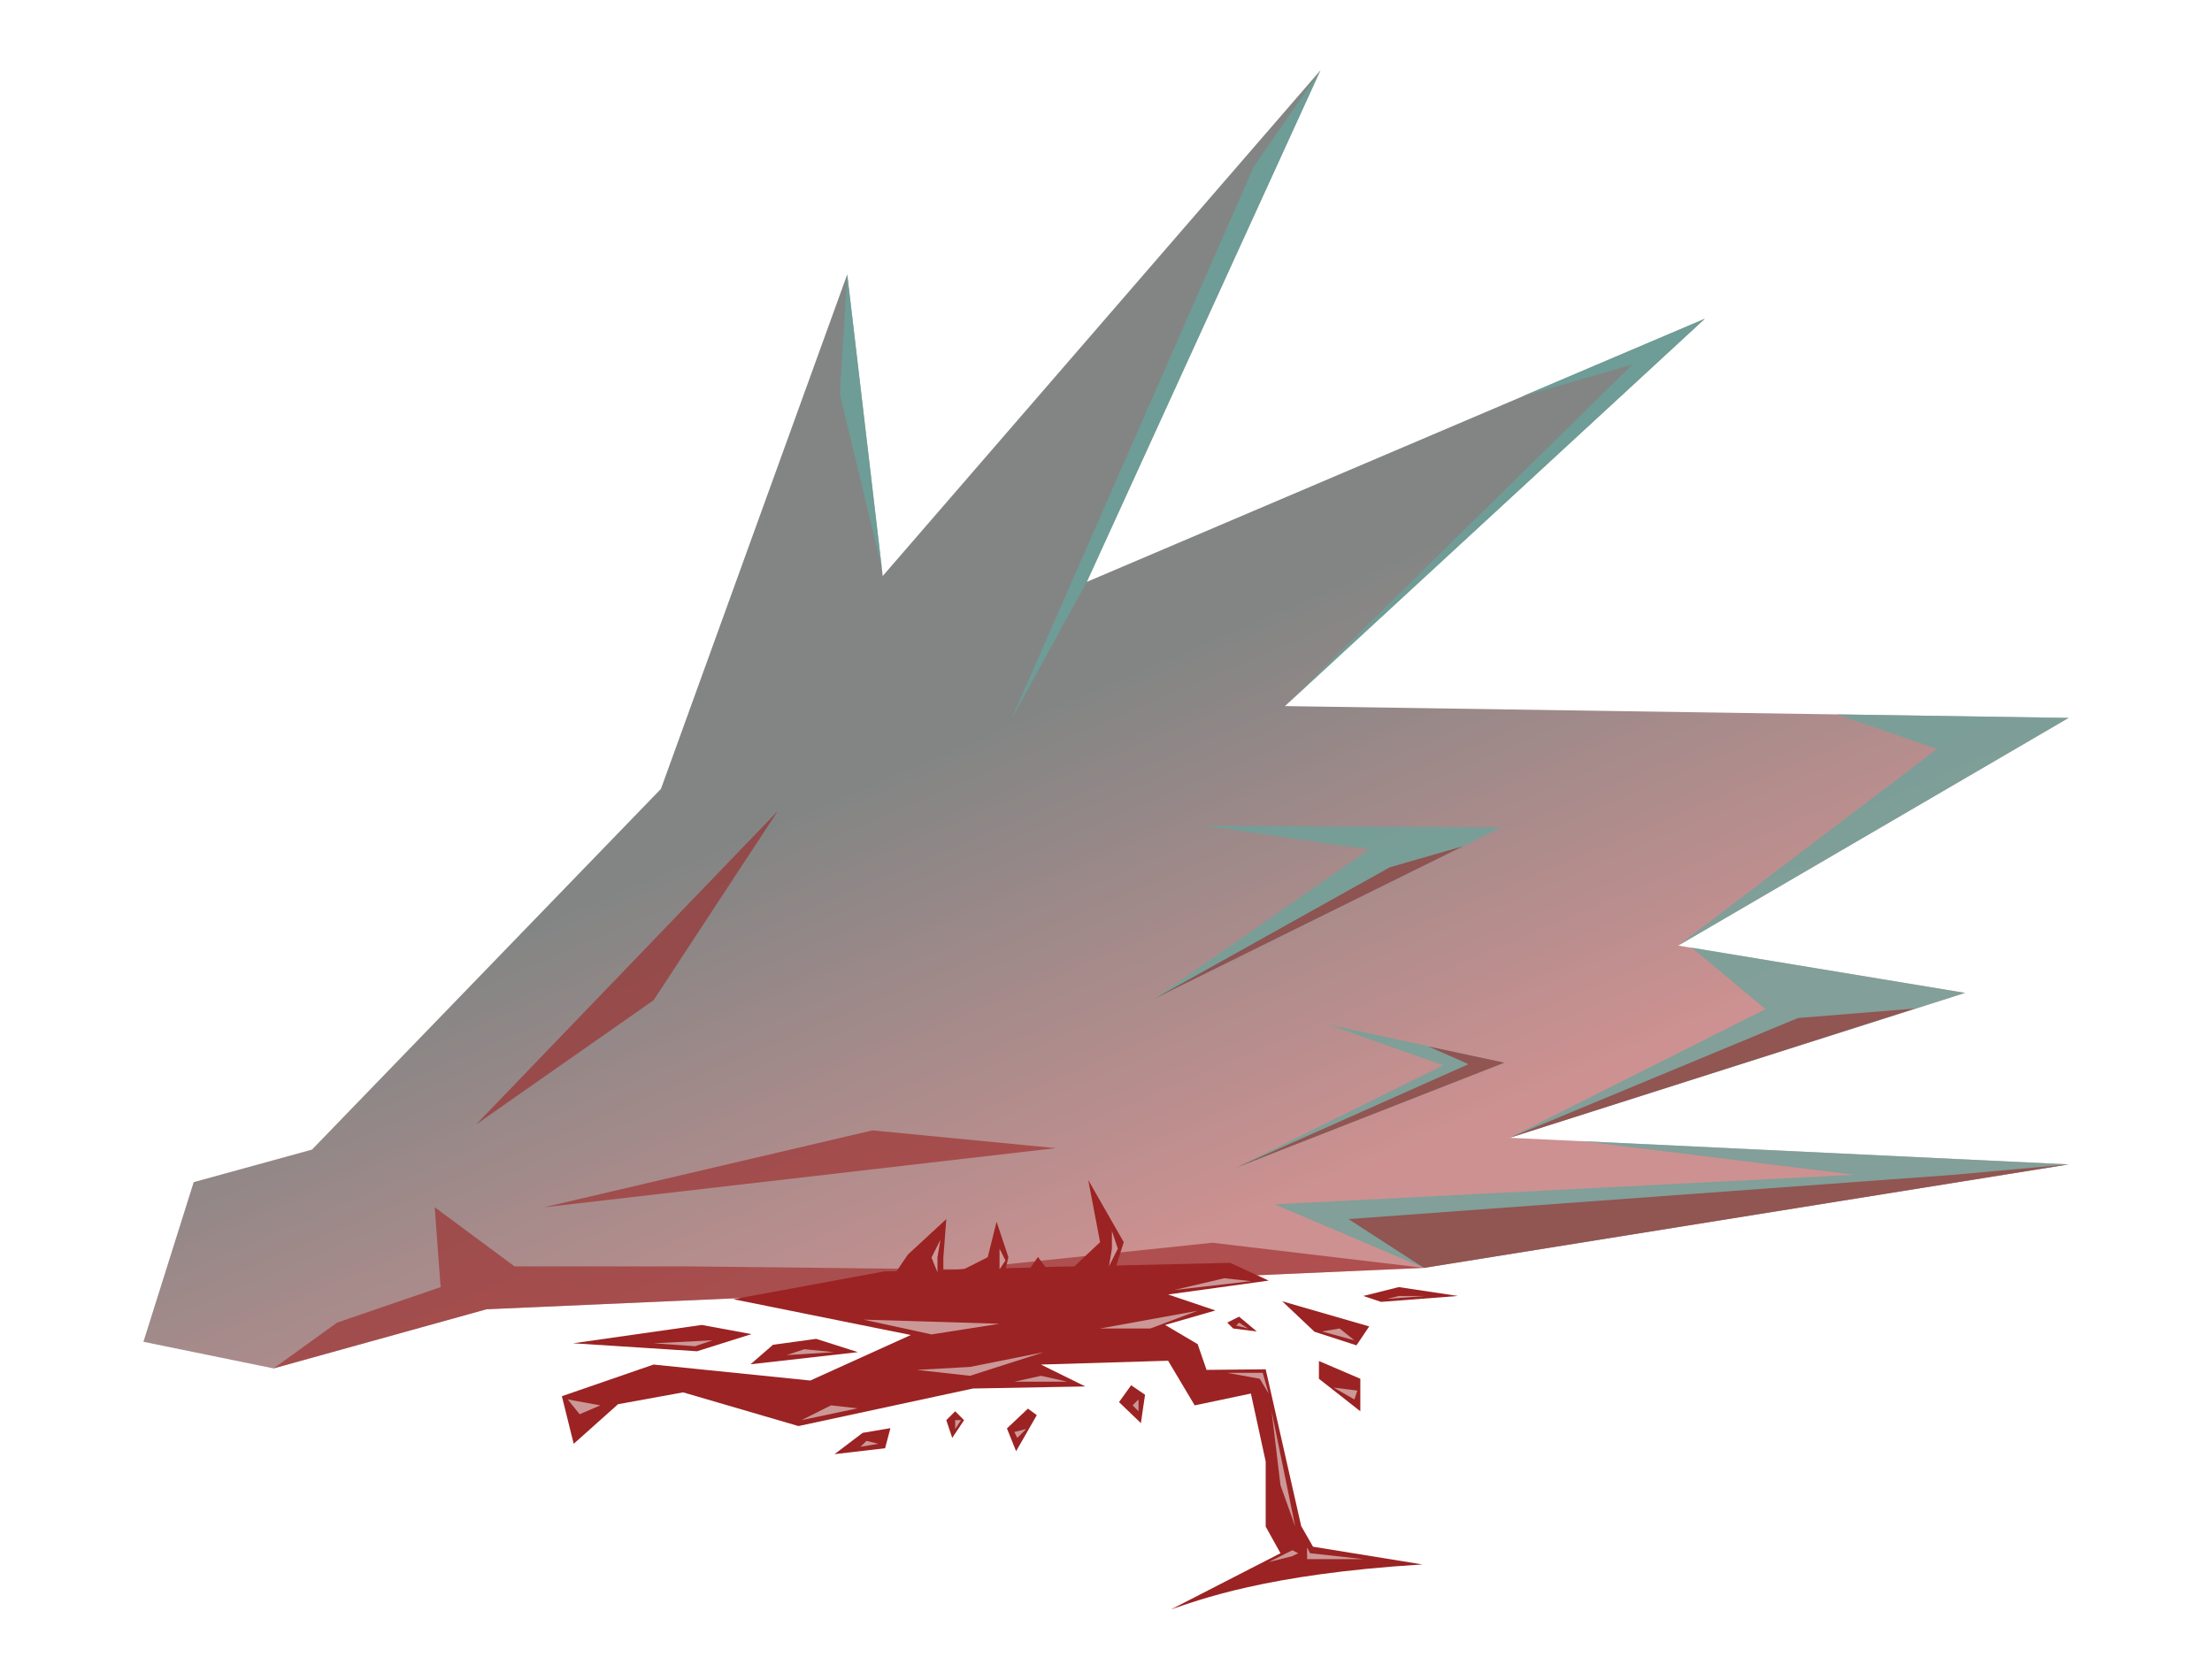
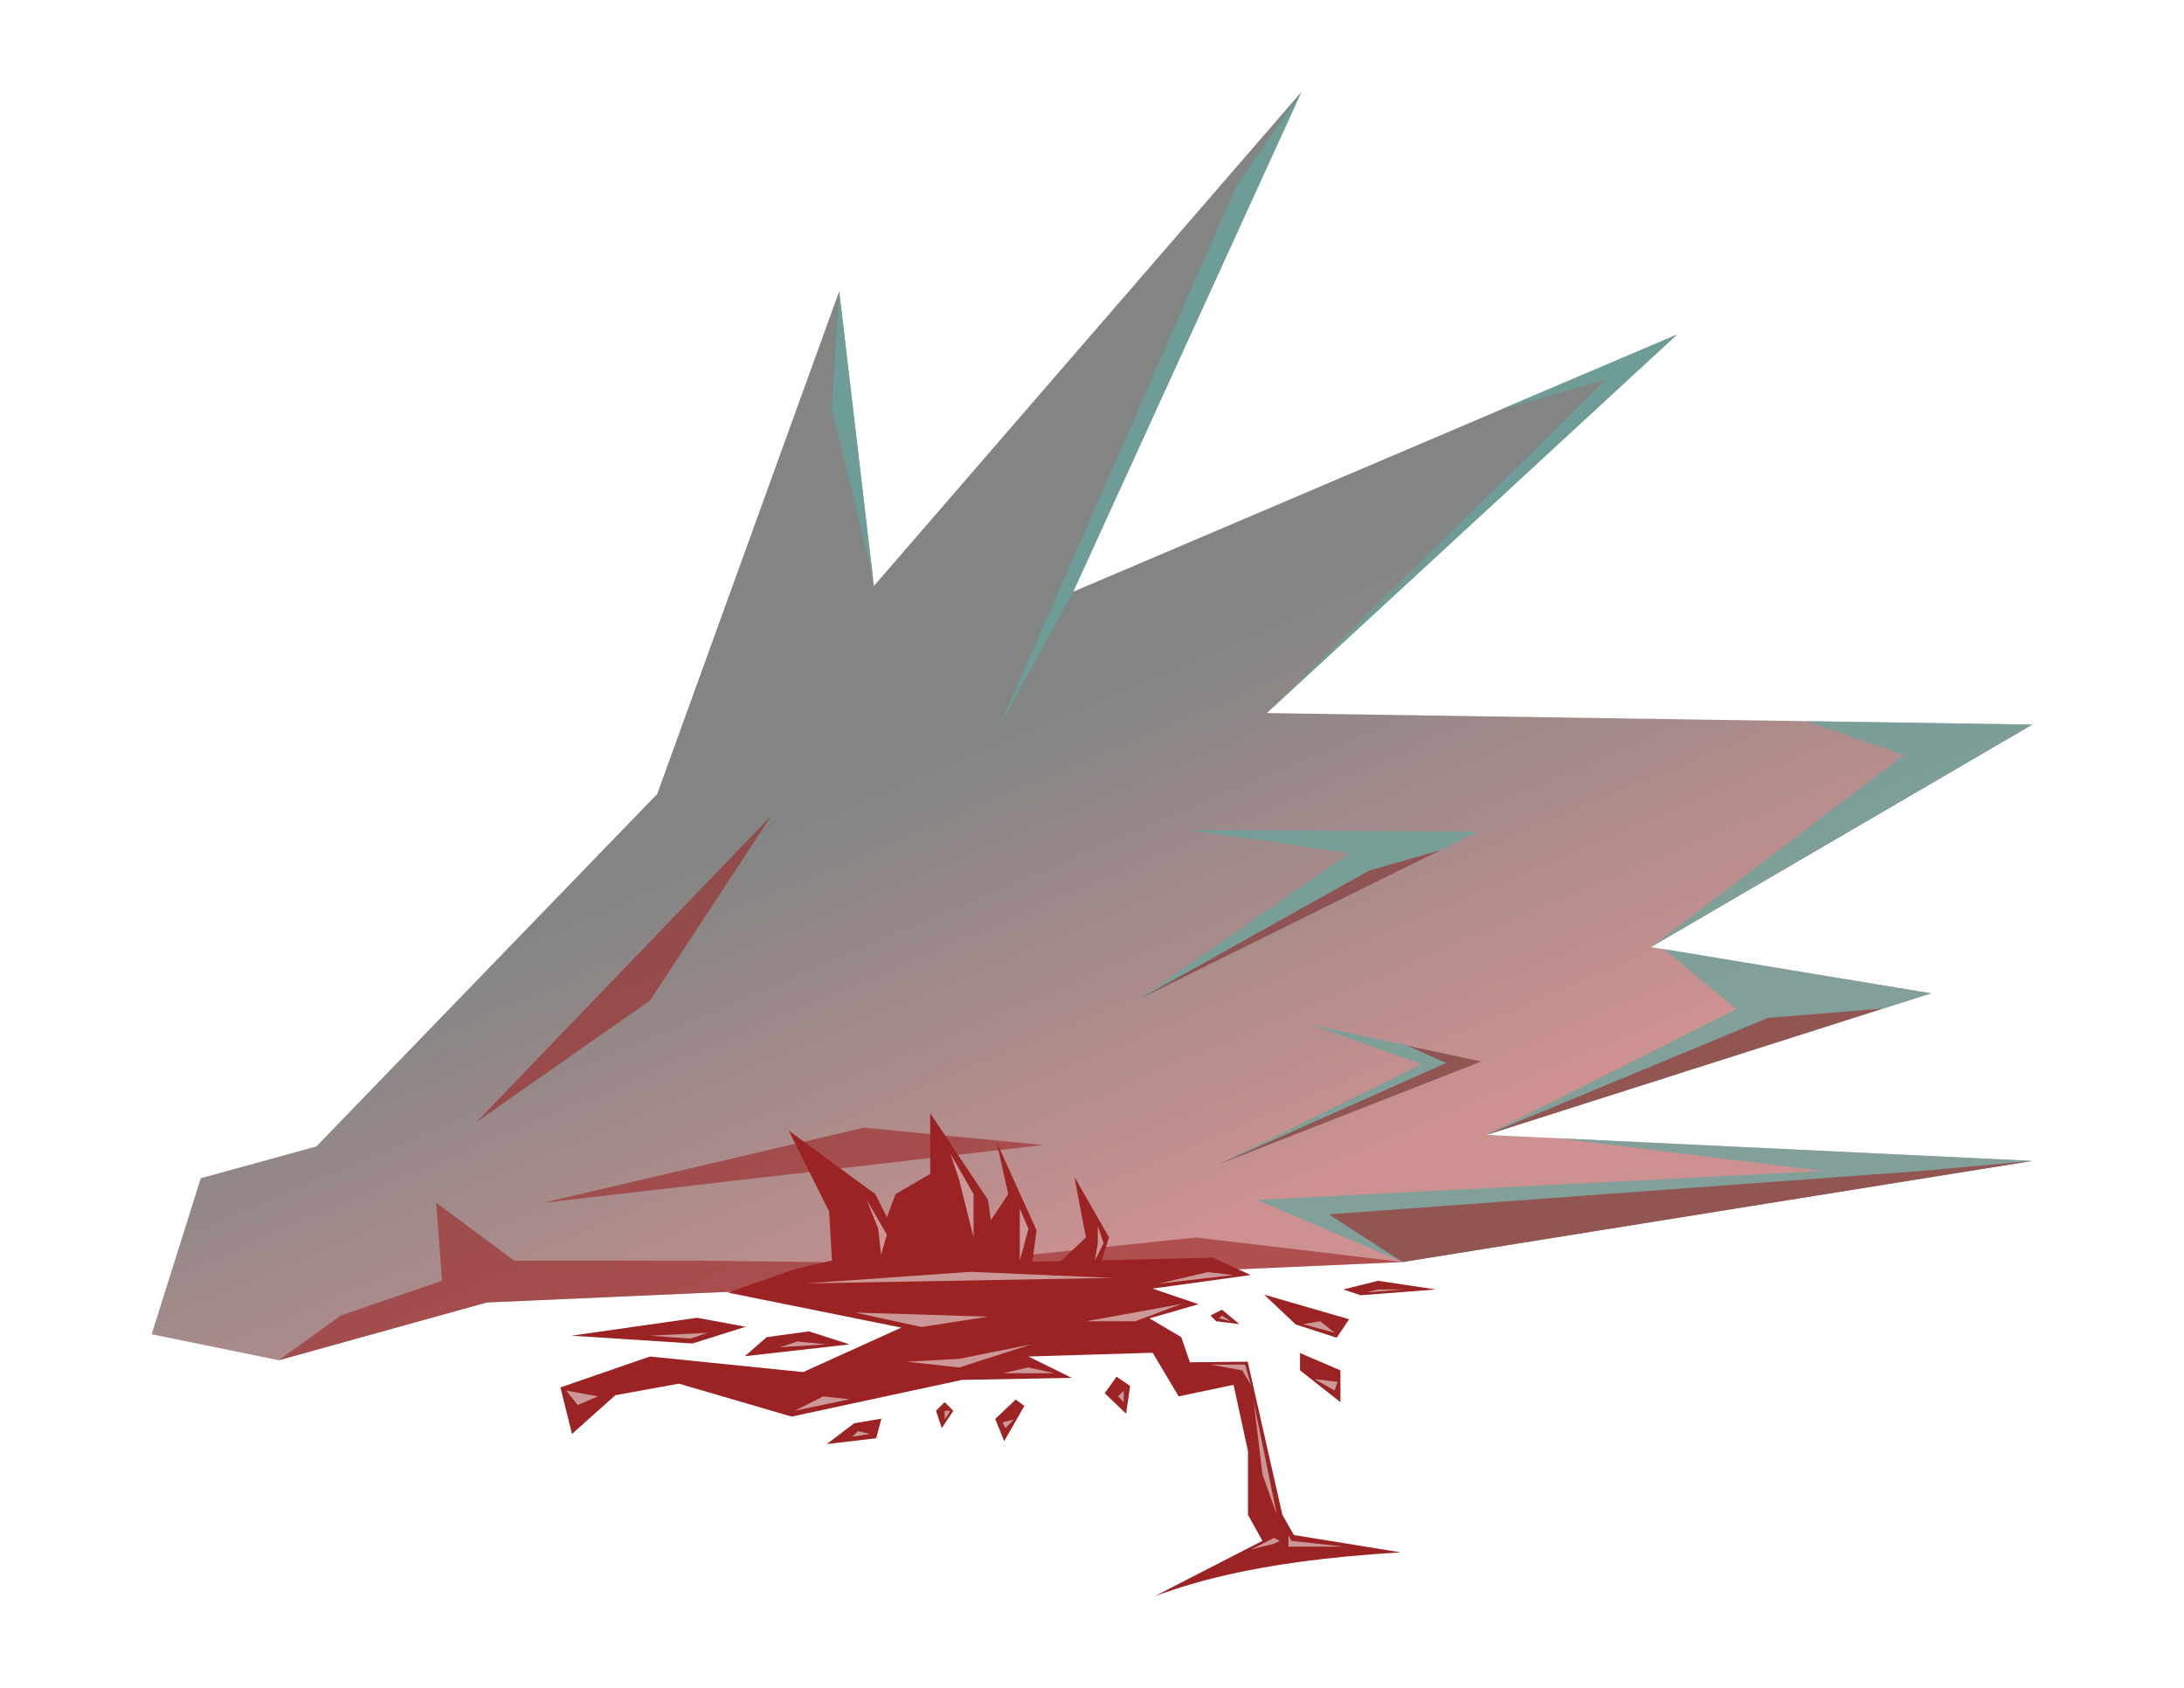
- <svg xmlns="http://www.w3.org/2000/svg" version="1.1" id="Layer_1" x="0px" y="0px" viewBox="0 0 748 568" style="enable-background:new 0 0 748 568;" xml:space="preserve">
+ <svg xmlns="http://www.w3.org/2000/svg" version="1.1" id="Layer_1" x="0px" y="0px" viewBox="0 0 756 584" style="enable-background:new 0 0 756 584;" xml:space="preserve">
  <style type="text/css">
	.st0{opacity:0.5;fill:url(#SVGID_1_);}
	.st1{fill:#9B2323;}
	.st2{opacity:0.6;fill:#9B2323;}
	.st3{opacity:0.73;fill:#67A59C;}
	.st4{fill:#CC9797;}
</style>
  <g>
-     <linearGradient id="SVGID_1_" gradientUnits="userSpaceOnUse" x1="404.213" y1="419.248" x2="331.889" y2="249.293">
+     <linearGradient id="SVGID_1_" gradientUnits="userSpaceOnUse" x1="408.213" y1="427.248" x2="335.889" y2="257.293">
      <stop offset="0" style="stop-color:#9B2323" />
      <stop offset="1" style="stop-color:#080C0B" />
    </linearGradient>
-     <polygon class="st0" points="105.5,388.8 223.5,266.8 286.5,92.8 298.5,194.8 446.5,23.8 367.5,196.8 576.5,107.8 434.5,238.8    699.5,242.8 567.5,319.8 664.5,335.8 510.5,384.8 699.5,393.8 481.5,428.8 164.5,442.8 92.5,462.8 48.5,453.8 65.5,399.8  " />
-     <polygon class="st1" points="347.6,476.4 350.6,478.6 343.6,490.8 340.5,483.1  " />
-     <polygon class="st1" points="254.1,451.2 237.3,448.1 193.8,454.3 235.7,457  " />
-     <polygon class="st1" points="461,438.3 473,435.3 493,438.3 467,440.3  " />
-     <polygon class="st1" points="382.5,468.5 387.2,471.7 385.8,481.3 378.4,474.2  " />
-     <polygon class="st1" points="301.1,483 291.7,484.6 282.2,491.8 299.3,489.8  " />
-     <polygon class="st1" points="458.7,455 444.5,450.4 433.6,440.1 463,448.6  " />
-     <polygon class="st1" points="323,477.3 320,480.3 322,486.3 326,480.3  " />
-     <polygon class="st1" points="276,452.8 261.4,454.8 253.8,461.4 290.1,457.3  " />
-     <polygon class="st1" points="446,460.3 460,466.3 460,477.3 446,466.3  " />
-     <polygon class="st1" points="415,447.3 419,445.3 425,450.3 417,449.3  " />
-     <polygon class="st2" points="324,429.3 233,428.3 174,428.3 147,408.3 149,435.3 114,447.3 92.5,462.8 164.5,442.8 481.5,428.8    410,420.3  " />
-     <polygon class="st3" points="298.2,192.1 286.5,92.8 284,133.3  " />
-     <polygon class="st3" points="407.5,279.3 507.6,279.8 390.3,337.8 463,287.3  " />
-     <polygon class="st3" points="424,56.3 342,243.3 367.5,196.8 446.5,23.8  " />
-     <polygon class="st3" points="552,123.3 434.5,238.8 576.5,107.8 514.8,134  " />
-     <polygon class="st3" points="655,253.3 567.5,319.8 699.5,242.8 621.2,241.6  " />
-     <polygon class="st3" points="572.1,320.5 597,341.3 510.5,384.8 664.5,335.8  " />
-     <polygon class="st3" points="627,397.3 431,407.3 481.5,428.8 699.5,393.8 534.6,385.9  " />
-     <polygon class="st2" points="661,397.3 456,412.3 481.5,428.8 699.5,393.8  " />
-     <path class="st1" d="M396,544.3l37-19l-5-9v-22l-5-23l-19,4l-9-15.1l-43,1.3l15,7.4l-38,0.7l-59,12.7l-39-11.4l-22,4l-15,13.4   l-4-16.1l31-10.7l53,5.4l34-15.4l-60-12.1l51-9.4l4.2-0.1l3.8-5.6l13-12l-1,13v4.2l6.9-0.2l8.1-4.1l3-12l4,12l-0.9,3.7l8.4-0.2   l2.5-3.6l2.5,3.4l9.8-0.2l8.7-8.2l-4-21l12,21l-2.5,7.9l38.5-0.9l13,6l-34,4.7l16,5.4l-17,4.9l11,6.5l3,8.7l20-0.2l12,53l4,7l37,6   C428,532.3,405,541.3,396,544.3z" />
-     <polygon class="st2" points="161,380.3 221,338.3 263,274.3  " />
-     <polygon class="st3" points="417.8,395 508.7,359.4 449.2,346.5 488,360.3  " />
-     <polygon class="st2" points="184,408.3 357,388.3 295,382.3  " />
-     <polygon class="st2" points="417.8,395 508.7,359.4 483,353.9 496.6,359.9  " />
-     <polygon class="st2" points="608,344.3 510.5,384.8 647.5,341.1  " />
-     <polygon class="st2" points="494.7,286.2 390.3,337.8 470,293.3  " />
-     <polygon class="st4" points="271,480.3 290,476.3 281,475.3  " />
-     <polygon class="st4" points="343,467.3 361,467.3 352,465.3  " />
-     <polygon class="st4" points="430,477.3 438,516.3 433,502.3  " />
-     <polygon class="st4" points="415,464.3 427,464.3 429,471.3 426,466.3  " />
-     <polygon class="st4" points="192,473.3 203,475.3 196,478.3  " />
-     <polygon class="st4" points="442,523.3 443,525.3 461,527.3 442,527.3  " />
-     <polygon class="st4" points="437,524.3 429,528.3 437,526.3 439,525.3  " />
-     <polygon class="st4" points="405,443.3 389,449.3 372,449.3  " />
-     <polygon class="st4" points="423,433.3 397,436.3 414,432.3  " />
-     <polygon class="st4" points="292,446.3 315,451.3 338,447.7  " />
-     <polygon class="st4" points="375,428.3 378,422.3 376,416.3 376,422.3  " />
-     <polygon class="st4" points="338,422.3 340,426.3 338,429.3  " />
-     <polygon class="st4" points="318,419.3 317,425.3 317,430.3 315,425.3  " />
-     <polygon class="st4" points="310,463.3 328,465.3 353,457.3 328,462.3  " />
-     <polygon class="st4" points="221,454.3 235,455.3 241,453.3  " />
-     <polygon class="st4" points="266,458.3 282,457.3 272,456.3  " />
-     <polygon class="st4" points="291,489.3 297,488.3 293,487.3  " />
-     <polygon class="st4" points="323,483.3 325,480.3 323,480.3  " />
-     <polygon class="st4" points="344,486.3 347,483.3 343,484.3  " />
-     <polygon class="st4" points="385,473.3 385,477.3 383,475.3  " />
-     <polygon class="st4" points="418,448.3 422,449.3 419,447.3  " />
-     <polygon class="st4" points="447,450.3 458,453.3 453,449.3  " />
-     <polygon class="st4" points="451,469.3 458,473.3 459,470.3  " />
-     <polygon class="st4" points="469,439.3 482,438.3 473,438.3 473,438.3  " />
+     <polygon class="st0" points="109.5,396.8 227.5,274.8 290.5,100.8 302.5,202.8 450.5,31.8 371.5,204.8 580.5,115.8 438.5,246.8    703.5,250.8 571.5,327.8 668.5,343.8 514.5,392.8 703.5,401.8 485.5,436.8 168.5,450.8 96.5,470.8 52.5,461.8 69.5,407.8  " />
+     <polygon class="st1" points="351.6,484.4 354.6,486.6 347.6,498.8 344.5,491.1  " />
+     <polygon class="st1" points="258.1,459.2 241.3,456.1 197.8,462.3 239.7,465  " />
+     <polygon class="st1" points="465,446.3 477,443.3 497,446.3 471,448.3  " />
+     <polygon class="st1" points="386.5,476.5 391.2,479.7 389.8,489.3 382.4,482.2  " />
+     <polygon class="st1" points="305.1,491 295.7,492.6 286.2,499.8 303.3,497.8  " />
+     <polygon class="st1" points="462.7,463 448.5,458.4 437.6,448.1 467,456.6  " />
+     <polygon class="st1" points="327,485.3 324,488.3 326,494.3 330,488.3  " />
+     <polygon class="st1" points="280,460.8 265.4,462.8 257.8,469.4 294.1,465.3  " />
+     <polygon class="st1" points="450,468.3 464,474.3 464,485.3 450,474.3  " />
+     <polygon class="st1" points="419,455.3 423,453.3 429,458.3 421,457.3  " />
+     <polygon class="st2" points="328,437.3 237,436.3 178,436.3 151,416.3 153,443.3 118,455.3 96.5,470.8 168.5,450.8 485.5,436.8    414,428.3  " />
+     <polygon class="st3" points="302.2,200.1 290.5,100.8 288,141.3  " />
+     <polygon class="st3" points="411.5,287.3 511.6,287.8 394.3,345.8 467,295.3  " />
+     <polygon class="st3" points="428,64.3 346,251.3 371.5,204.8 450.5,31.8  " />
+     <polygon class="st3" points="556,131.3 438.5,246.8 580.5,115.8 518.8,142  " />
+     <polygon class="st3" points="659,261.3 571.5,327.8 703.5,250.8 625.2,249.6  " />
+     <polygon class="st3" points="576.1,328.5 601,349.3 514.5,392.8 668.5,343.8  " />
+     <polygon class="st3" points="631,405.3 435,415.3 485.5,436.8 703.5,401.8 538.6,393.9  " />
+     <polygon class="st2" points="665,405.3 460,420.3 485.5,436.8 703.5,401.8  " />
+     <path class="st1" d="M400,552.3l37-19l-5-9v-22l-5-23l-19,4l-9-15.1l-43,1.3l15,7.4l-38,0.7l-59,12.7l-39-11.4l-22,4l-15,13.4   l-4-16.1l31-10.7l53,5.4l34-15.4l-60-12.1l23-8.1l13-3l-1-17l-14-28l30,22l4,8l3-8l12-7v-21l20,30l1,7l6-9l-4-18l13.8,30.5l-0.9,7   l-0.5,3.9l9.8-0.2l8.7-8.2l-4-21l12,21l-2.5,7.9l38.5-0.9l13,6l-34,4.7l16,5.4l-17,4.9l11,6.5l3,8.7l20-0.2l12,53l4,7l37,6   C432,540.3,409,549.3,400,552.3z" />
+     <polygon class="st2" points="165,388.3 225,346.3 267,282.3  " />
+     <polygon class="st3" points="421.8,403 512.7,367.4 453.2,354.5 492,368.3  " />
+     <polygon class="st2" points="188,416.3 361,396.3 299,390.3  " />
+     <polygon class="st2" points="421.8,403 512.7,367.4 487,361.9 500.6,367.9  " />
+     <polygon class="st2" points="612,352.3 514.5,392.8 651.5,349.1  " />
+     <polygon class="st2" points="498.7,294.2 394.3,345.8 474,301.3  " />
+     <polygon class="st4" points="275,488.3 294,484.3 285,483.3  " />
+     <polygon class="st4" points="347,475.3 365,475.3 356,473.3  " />
+     <polygon class="st4" points="434,485.3 442,524.3 437,510.3  " />
+     <polygon class="st4" points="419,472.3 431,472.3 433,479.3 430,474.3  " />
+     <polygon class="st4" points="196,481.3 207,483.3 200,486.3  " />
+     <polygon class="st4" points="446,531.3 447,533.3 465,535.3 446,535.3  " />
+     <polygon class="st4" points="441,532.3 433,536.3 441,534.3 443,533.3  " />
+     <polygon class="st4" points="409,451.3 393,457.3 376,457.3  " />
+     <polygon class="st4" points="427,441.3 401,444.3 418,440.3  " />
+     <polygon class="st4" points="296,454.3 319,459.3 342,455.7  " />
+     <polygon class="st4" points="379,436.3 382,430.3 380,424.3 380,430.3  " />
+     <polygon class="st4" points="314,471.3 332,473.3 357,465.3 332,470.3  " />
+     <polygon class="st4" points="225,462.3 239,463.3 245,461.3  " />
+     <polygon class="st4" points="270,466.3 286,465.3 276,464.3  " />
+     <polygon class="st4" points="295,497.3 301,496.3 297,495.3  " />
+     <polygon class="st4" points="327,491.3 329,488.3 327,488.3  " />
+     <polygon class="st4" points="348,494.3 351,491.3 347,492.3  " />
+     <polygon class="st4" points="389,481.3 389,485.3 387,483.3  " />
+     <polygon class="st4" points="422,456.3 426,457.3 423,455.3  " />
+     <polygon class="st4" points="451,458.3 462,461.3 457,457.3  " />
+     <polygon class="st4" points="455,477.3 462,481.3 463,478.3  " />
+     <polygon class="st4" points="473,447.3 486,446.3 477,446.3 477,446.3  " />
+     <polygon class="st4" points="329,399.3 337,413.3 337,428.3 332,408.3  " />
+     <polygon class="st4" points="353,418.3 356,425.3 353,436.3  " />
+     <polygon class="st4" points="305,434.3 307,427.3 300,415.3 304,425.3  " />
+     <polygon class="st4" points="279,444.2 335.9,440.2 385,442.3  " />
  </g>
</svg>
